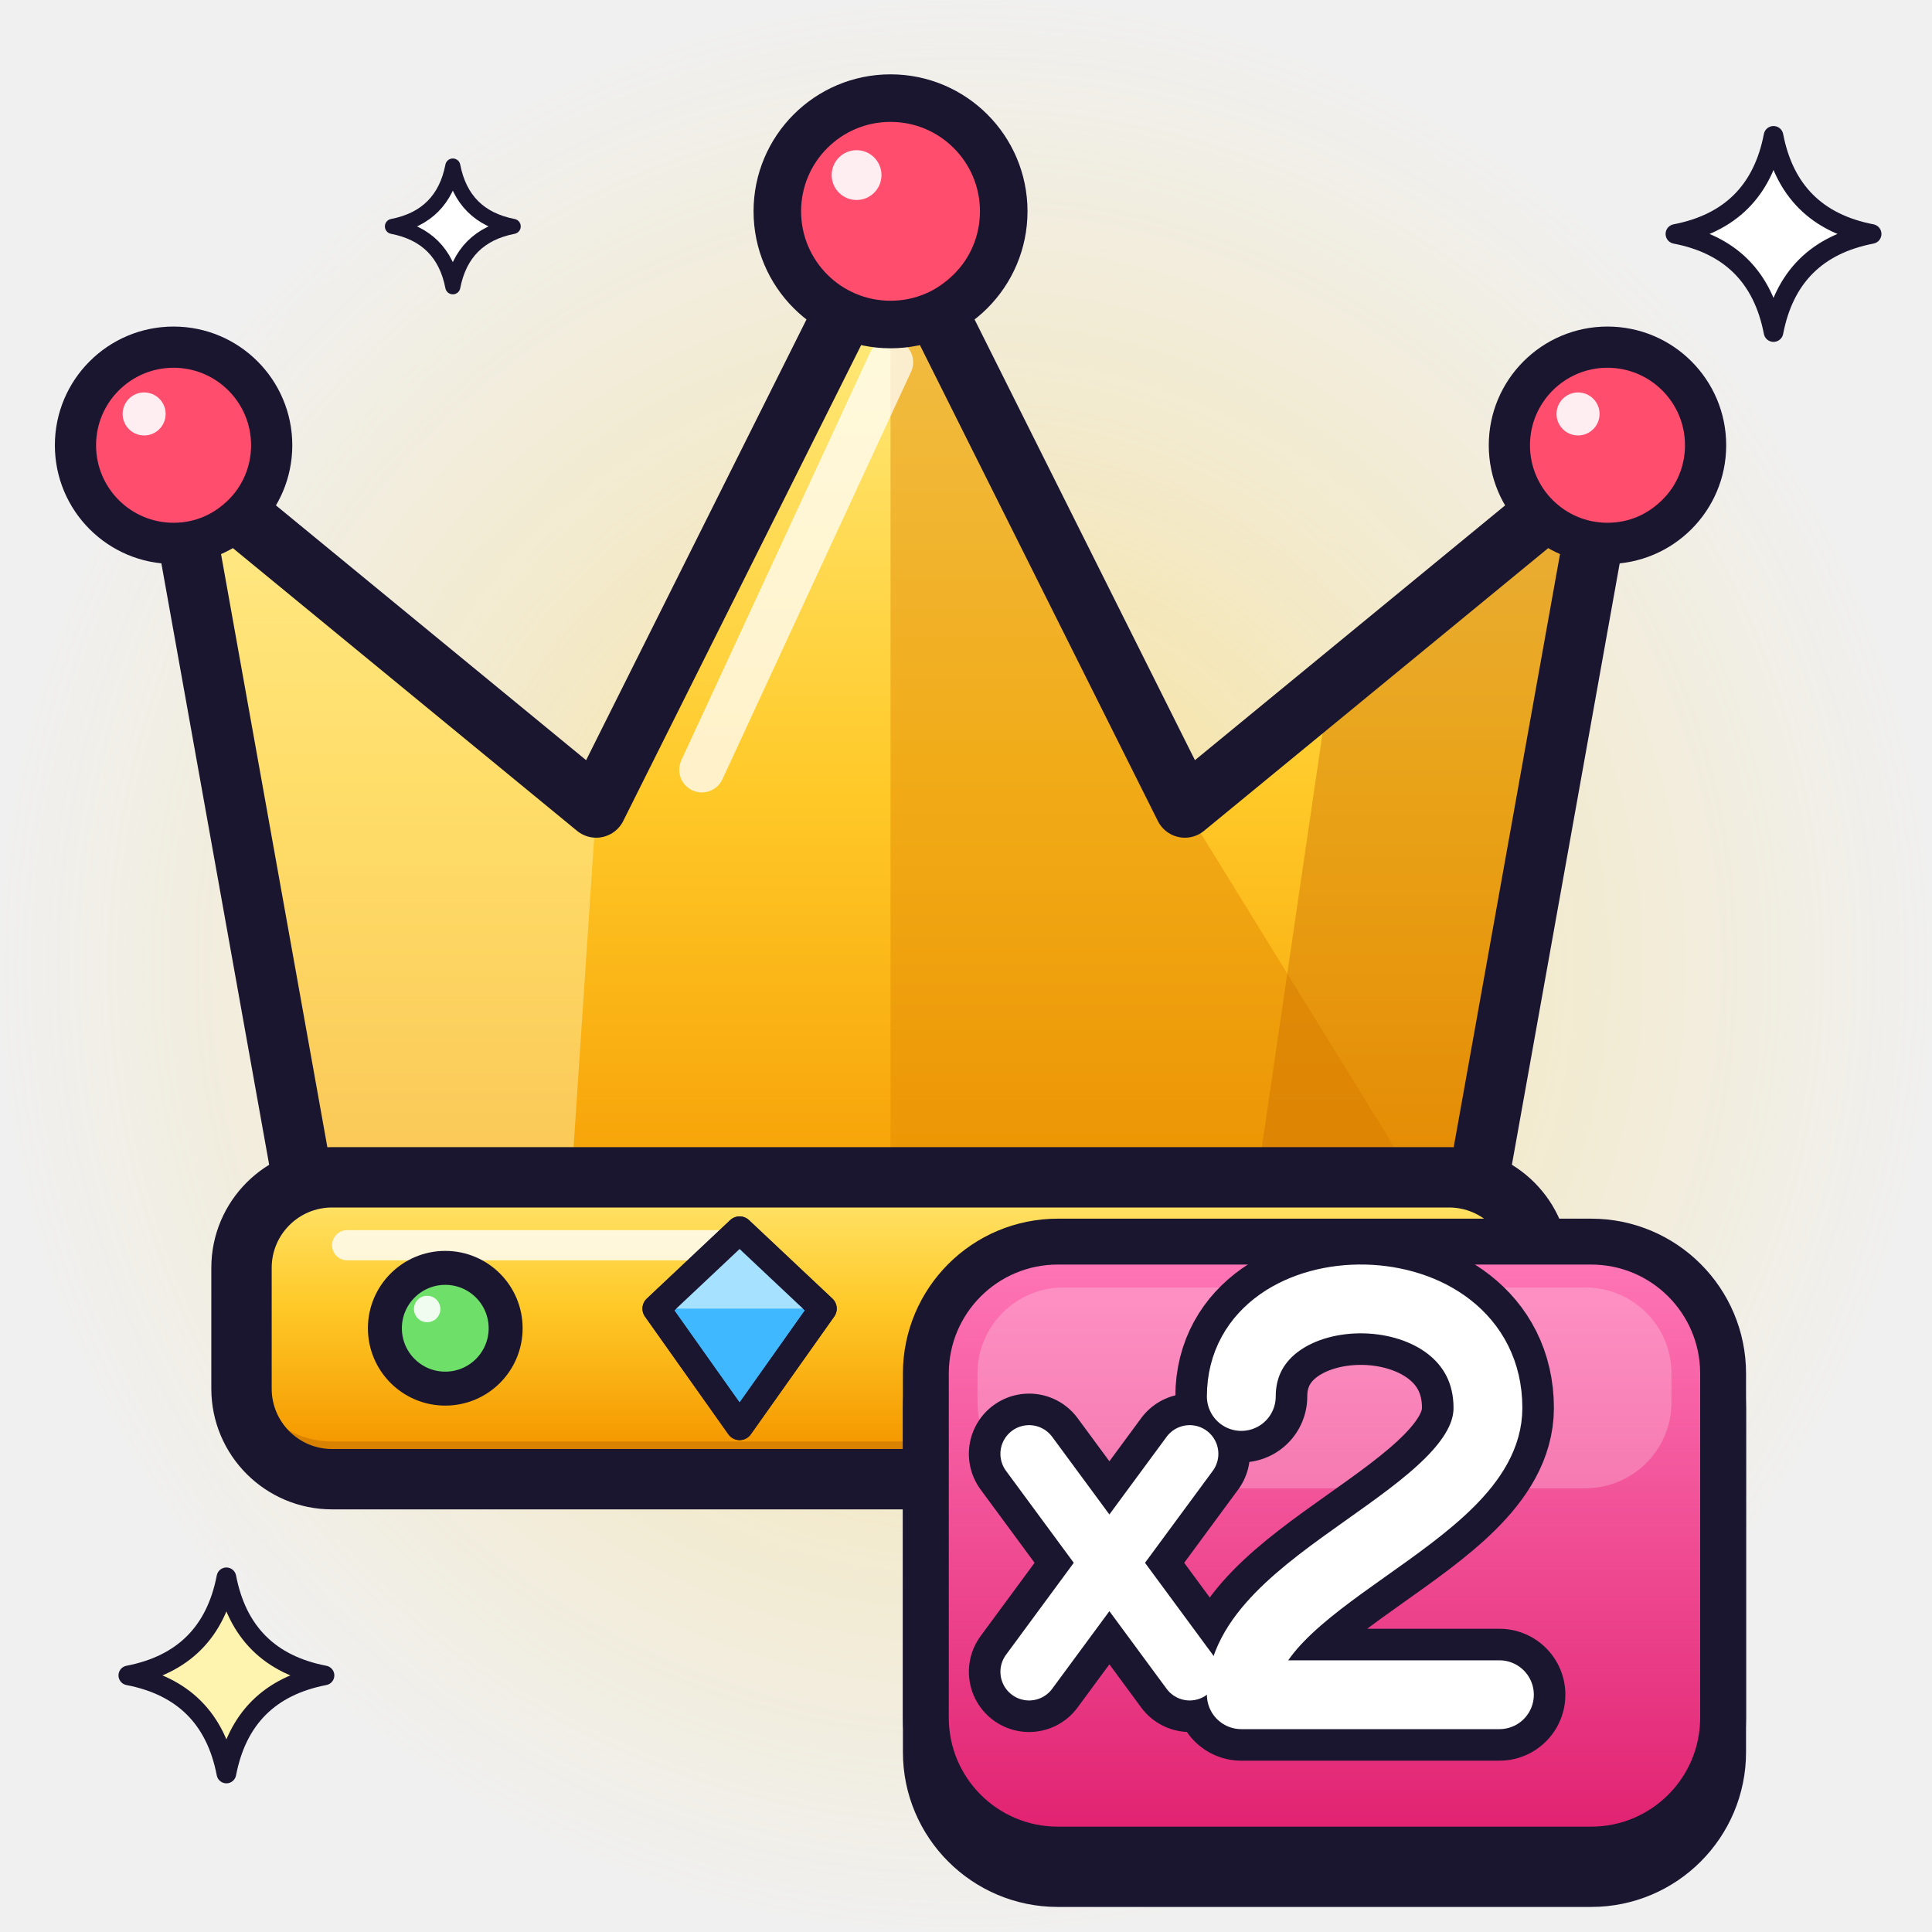
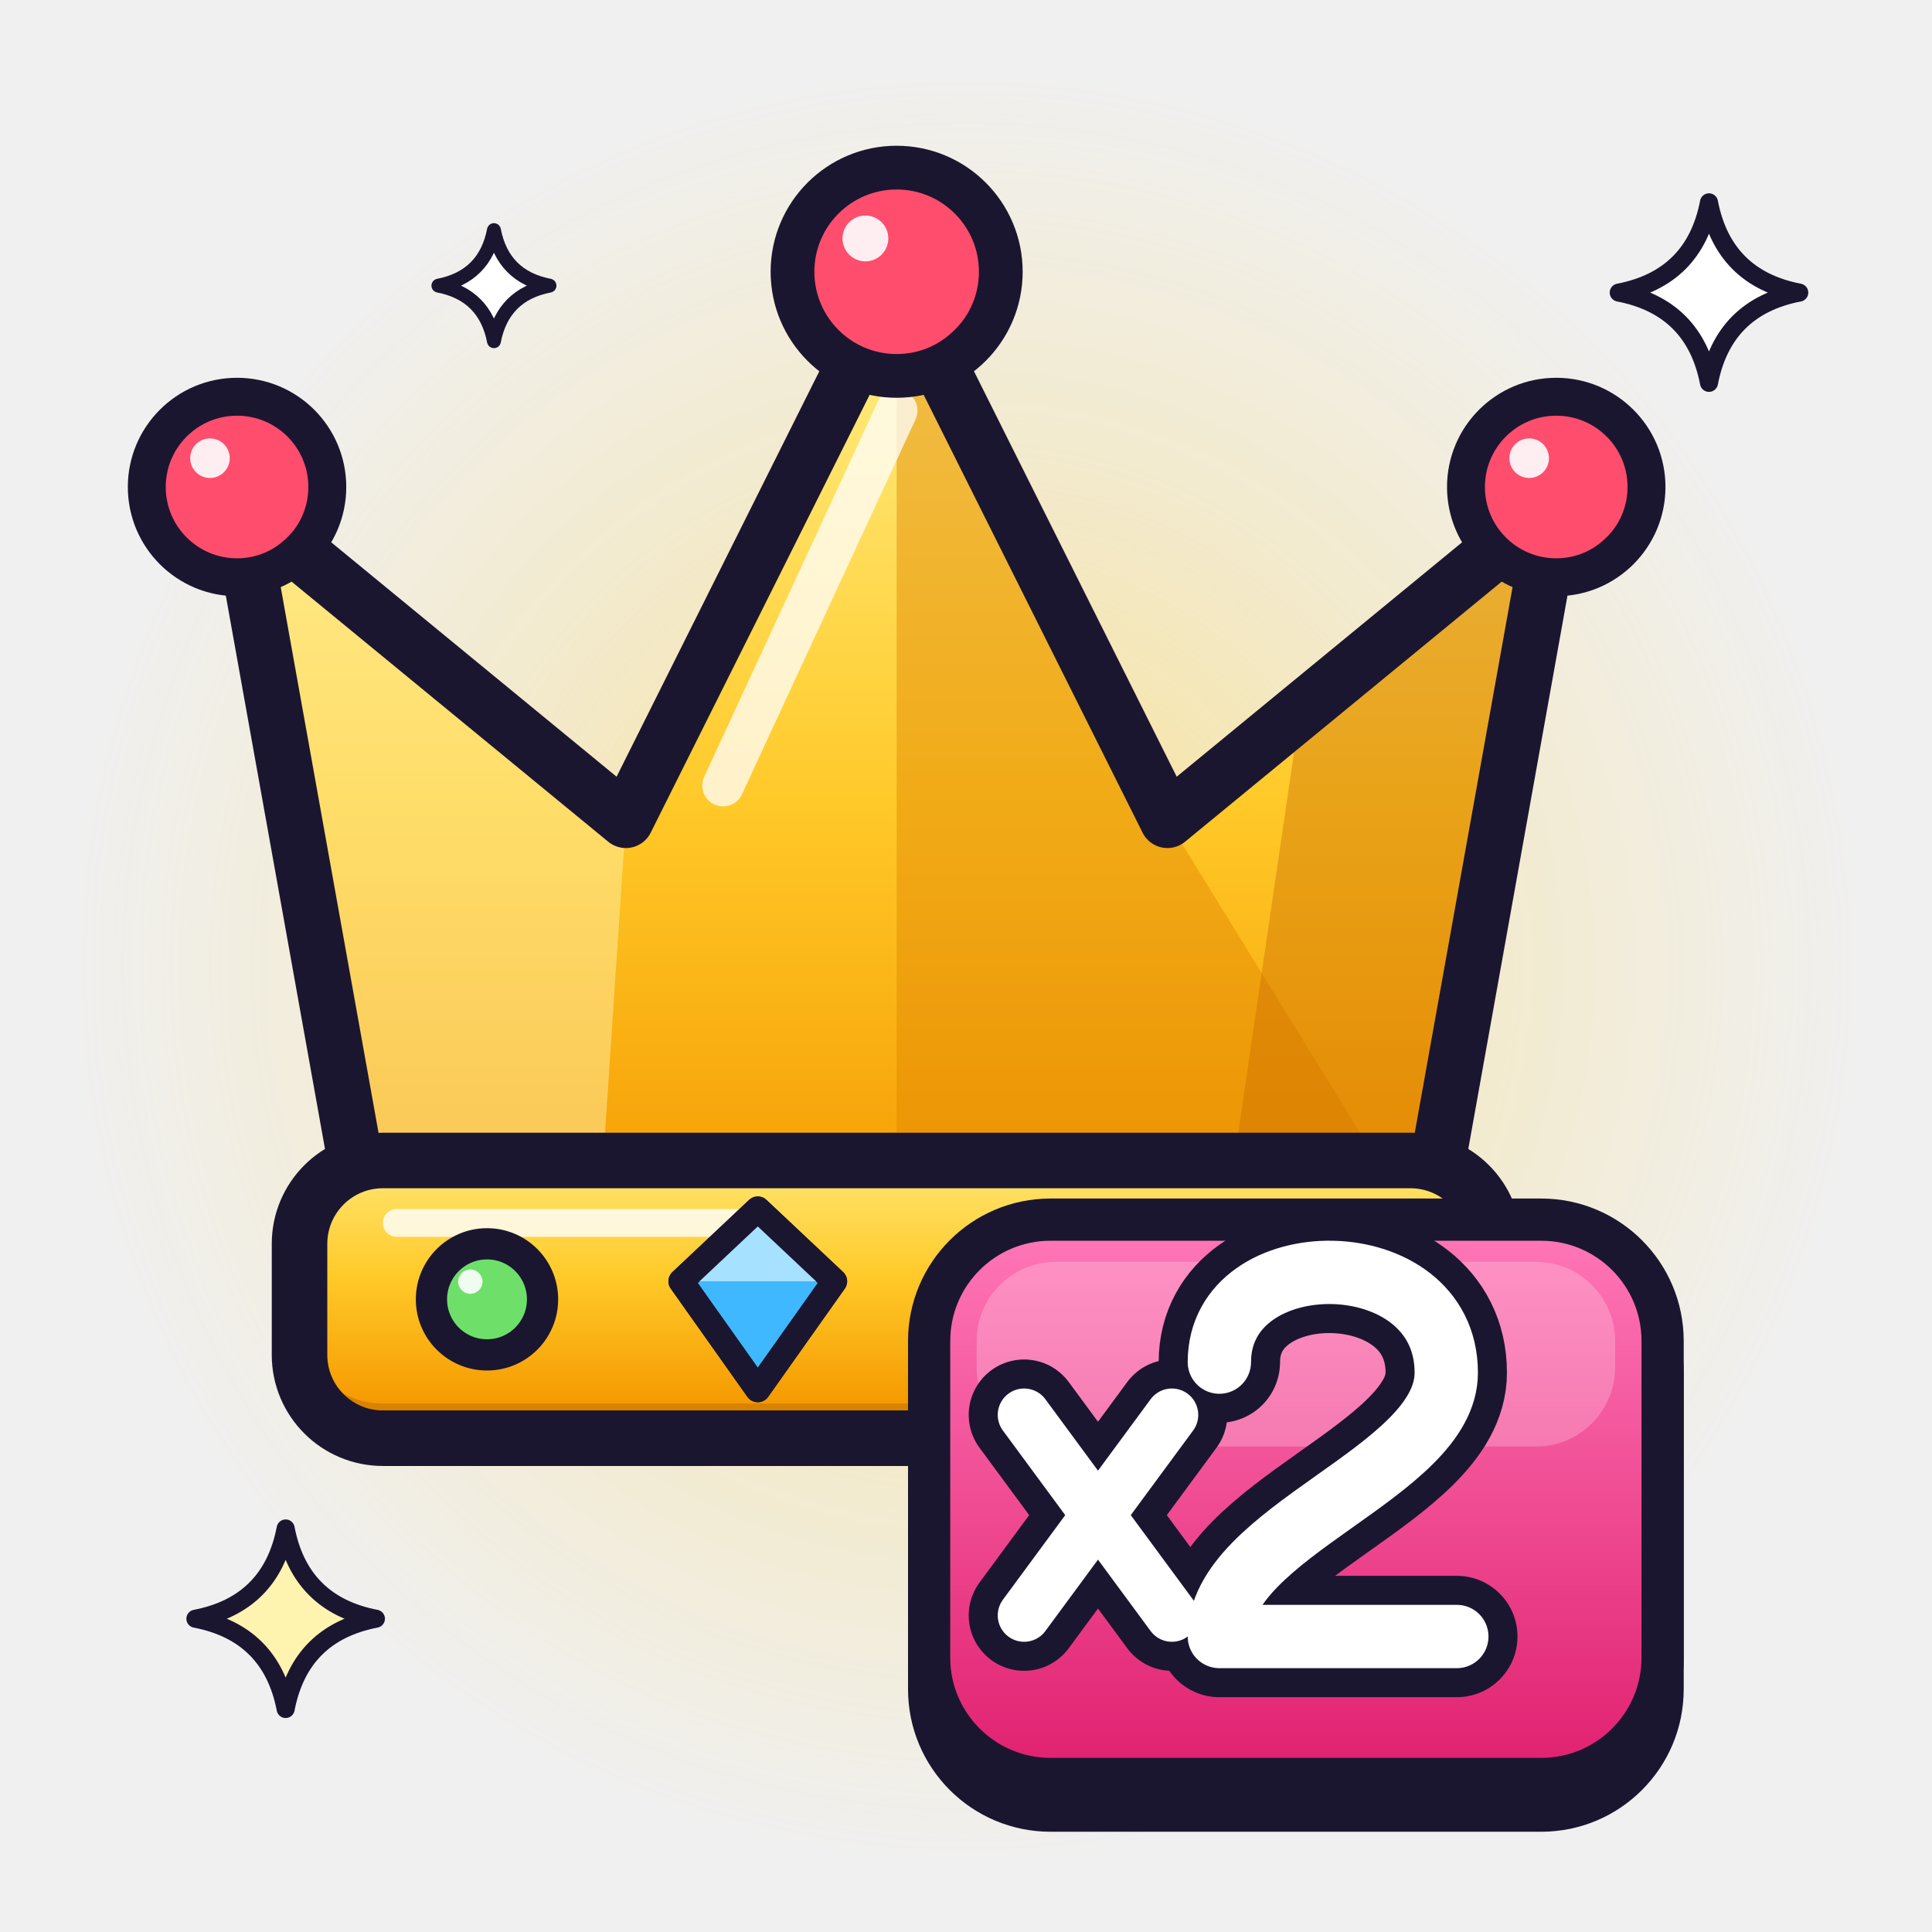
<svg xmlns="http://www.w3.org/2000/svg" width="512" height="512" viewBox="0 0 512 512" fill="none">
  <defs>
    <linearGradient id="gold" x1="0" y1="0" x2="0" y2="1">
      <stop offset="0" stop-color="#FFF08A" />
      <stop offset="0.55" stop-color="#FFC928" />
      <stop offset="1" stop-color="#F59A00" />
    </linearGradient>
    <linearGradient id="goldIn" x1="0" y1="0" x2="0" y2="1">
      <stop offset="0" stop-color="#FFDC55" />
      <stop offset="1" stop-color="#FFB01F" />
    </linearGradient>
    <linearGradient id="sack" x1="0" y1="0" x2="0" y2="1">
      <stop offset="0" stop-color="#F2CC8C" />
      <stop offset="1" stop-color="#C98C42" />
    </linearGradient>
    <linearGradient id="wood" x1="0" y1="0" x2="0" y2="1">
      <stop offset="0" stop-color="#D9924A" />
      <stop offset="1" stop-color="#A45C22" />
    </linearGradient>
    <linearGradient id="liqLuck" x1="0" y1="0" x2="0" y2="1">
      <stop offset="0" stop-color="#FFC44D" />
      <stop offset="1" stop-color="#F05A0E" />
    </linearGradient>
    <linearGradient id="liqSpeed" x1="0" y1="0" x2="0" y2="1">
      <stop offset="0" stop-color="#74D8FF" />
      <stop offset="1" stop-color="#1B5FE0" />
    </linearGradient>
    <linearGradient id="flame" x1="0" y1="0" x2="0" y2="1">
      <stop offset="0" stop-color="#FFB02E" />
      <stop offset="1" stop-color="#EE3A16" />
    </linearGradient>
    <linearGradient id="petal" x1="0" y1="0" x2="0" y2="1">
      <stop offset="0" stop-color="#FFE3EF" />
      <stop offset="1" stop-color="#FF8FC0" />
    </linearGradient>
    <linearGradient id="badge" x1="0" y1="0" x2="0" y2="1">
      <stop offset="0" stop-color="#FF78B8" />
      <stop offset="1" stop-color="#E0206F" />
    </linearGradient>
    <radialGradient id="glow1">
      <stop offset="0" stop-color="#FFD23A" stop-opacity="0.55" />
      <stop offset="0.55" stop-color="#FFD23A" stop-opacity="0.2" />
      <stop offset="1" stop-color="#FFD23A" stop-opacity="0" />
    </radialGradient>
    <clipPath id="clip2">
      <path d="M84 334 L46 122 L158 214 L236 58 L314 214 L426 122 L388 334Z" />
    </clipPath>
    <clipPath id="clip3">
      <rect x="64" y="312" width="344" height="80" rx="24" />
    </clipPath>
    <clipPath id="clip4">
      <circle cx="46" cy="118" r="26" />
    </clipPath>
    <clipPath id="clip5">
      <circle cx="236" cy="56" r="30" />
    </clipPath>
    <clipPath id="clip6">
      <circle cx="426" cy="118" r="26" />
    </clipPath>
    <clipPath id="clip7">
      <circle cx="118" cy="352" r="16" />
    </clipPath>
  </defs>
-   <circle cx="256" cy="256" r="256" fill="url(#glow1)" />
-   <path d="M84 334 L46 122 L158 214 L236 58 L314 214 L426 122 L388 334Z" fill="url(#gold)" />
-   <g clip-path="url(#clip2)">
-     <polygon points="236,58 314,214 388,334 236,334" fill="#E08600" fill-opacity="0.45" />
-     <polygon points="426,122 388,334 330,334 352,184" fill="#C96A00" fill-opacity="0.4" />
-     <polygon points="46,122 158,214 150,334 84,334" fill="#FFF6B8" fill-opacity="0.45" />
-     <path d="M236 96 L186 204" stroke="#FFFFFF" stroke-opacity="0.75" stroke-width="12" stroke-linecap="round" stroke-linejoin="round" />
+   <g transform="translate(20.5 20.5) scale(0.92)">
+     <circle cx="256" cy="256" r="256" fill="url(#glow1)" />
+     <path d="M84 334 L46 122 L158 214 L236 58 L314 214 L426 122 L388 334Z" fill="url(#gold)" />
+     <g clip-path="url(#clip2)">
+       <polygon points="236,58 314,214 388,334 236,334" fill="#E08600" fill-opacity="0.45" />
+       <polygon points="426,122 388,334 330,334 352,184" fill="#C96A00" fill-opacity="0.4" />
+       <polygon points="46,122 158,214 150,334 84,334" fill="#FFF6B8" fill-opacity="0.45" />
+       <path d="M236 96 L186 204" stroke="#FFFFFF" stroke-opacity="0.75" stroke-width="12" stroke-linecap="round" stroke-linejoin="round" />
+     </g>
+     <path d="M84 334 L46 122 L158 214 L236 58 L314 214 L426 122 L388 334Z" fill="none" stroke="#1B1630" stroke-width="16" stroke-linejoin="round" stroke-linecap="round" />
+     <rect x="64" y="312" width="344" height="80" rx="24" fill="#D98200" />
+     <g clip-path="url(#clip3)">
+       <rect x="64" y="312" width="344" height="80" rx="24" fill="url(#gold)" transform="translate(0 -10)" />
+       <path d="M92 330 H196" stroke="#FFFFFF" stroke-opacity="0.8" stroke-width="8" stroke-linecap="round" stroke-linejoin="round" />
+     </g>
+     <rect x="64" y="312" width="344" height="80" rx="24" fill="none" stroke="#1B1630" stroke-width="16" stroke-linejoin="round" stroke-linecap="round" />
+     <circle cx="46" cy="118" r="26" fill="#C4183C" />
+     <g clip-path="url(#clip4)">
+       <circle cx="46" cy="118" r="26" fill="#FF4D6D" transform="translate(-3.6 -4.2)" />
+     </g>
+     <circle cx="46" cy="118" r="26" fill="none" stroke="#1B1630" stroke-width="10.92" stroke-linejoin="round" stroke-linecap="round" />
+     <circle cx="38.2" cy="109.7" r="5.7" fill="#FFFFFF" fill-opacity="0.9" />
+     <circle cx="236" cy="56" r="30" fill="#C4183C" />
+     <g clip-path="url(#clip5)">
+       <circle cx="236" cy="56" r="30" fill="#FF4D6D" transform="translate(-4.2 -4.8)" />
+     </g>
+     <circle cx="236" cy="56" r="30" fill="none" stroke="#1B1630" stroke-width="12.6" stroke-linejoin="round" stroke-linecap="round" />
+     <circle cx="227" cy="46.4" r="6.6" fill="#FFFFFF" fill-opacity="0.9" />
+     <circle cx="426" cy="118" r="26" fill="#C4183C" />
+     <g clip-path="url(#clip6)">
+       <circle cx="426" cy="118" r="26" fill="#FF4D6D" transform="translate(-3.6 -4.2)" />
+     </g>
+     <circle cx="426" cy="118" r="26" fill="none" stroke="#1B1630" stroke-width="10.92" stroke-linejoin="round" stroke-linecap="round" />
+     <circle cx="418.2" cy="109.7" r="5.7" fill="#FFFFFF" fill-opacity="0.9" />
+     <g transform="translate(196 352)">
+       <polygon points="0,-26 22.1,-5.2 0,26 -22.1,-5.2" fill="#3FB8FF" stroke="#1B1630" stroke-width="7.28" stroke-linejoin="round" stroke-linecap="round" />
+       <polygon points="0,-26 22.1,-5.2 -22.1,-5.2" fill="#A6E1FF" />
+       <polygon points="0,-26 22.1,-5.2 0,26 -22.1,-5.2" fill="none" stroke="#1B1630" stroke-width="7.28" stroke-linejoin="round" stroke-linecap="round" />
+     </g>
+     <circle cx="118" cy="352" r="16" fill="#2E9E48" />
+     <g clip-path="url(#clip7)">
+       <circle cx="118" cy="352" r="16" fill="#6EE06A" transform="translate(-2.2 -2.6)" />
+     </g>
+     <circle cx="118" cy="352" r="16" fill="none" stroke="#1B1630" stroke-width="9" stroke-linejoin="round" stroke-linecap="round" />
+     <circle cx="113.2" cy="346.9" r="3.5" fill="#FFFFFF" fill-opacity="0.9" />
+     <g transform="translate(104 98) scale(0.76)">
+       <rect x="186" y="304" width="278" height="212" rx="46" fill="#8F0F45" stroke="#1B1630" stroke-width="16" transform="translate(0 12)" />
+       <rect x="186" y="304" width="278" height="212" rx="46" fill="url(#badge)" stroke="#1B1630" stroke-width="16" />
+       <rect x="204" y="320" width="242" height="70" rx="30" fill="#FFFFFF" fill-opacity="0.22" />
+       <g transform="translate(-4 -14)" stroke-linecap="round" stroke-linejoin="round">
+         <path d="M226 392 L282 468 M282 392 L226 468" stroke="#1B1630" stroke-width="42" />
+         <path d="M300 372 C300 326 386 326 386 376 C386 414 300 436 300 476 L390 476" stroke="#1B1630" stroke-width="46" />
+         <path d="M226 392 L282 468 M282 392 L226 468" stroke="#FFFFFF" stroke-width="20" />
+         <path d="M300 372 C300 326 386 326 386 376 C386 414 300 436 300 476 L390 476" stroke="#FFFFFF" stroke-width="24" />
+       </g>
+     </g>
+     <path d="M470 36 Q474.2 57.8 496 62 Q474.2 66.2 470 88 Q465.8 66.2 444 62 Q465.8 57.8 470 36Z" fill="#FFFFFF" stroke="#1B1630" stroke-width="5.2" stroke-linejoin="round" />
+     <path d="M60 418 Q64.2 439.8 86 444 Q64.2 448.2 60 470 Q55.8 448.2 34 444 Q55.8 439.8 60 418Z" fill="#FFF3B0" stroke="#1B1630" stroke-width="5.2" stroke-linejoin="round" />
+     <path d="M120 44 Q122.6 57.4 136 60 Q122.6 62.6 120 76 Q117.4 62.6 104 60 Q117.4 57.4 120 44Z" fill="#FFFFFF" stroke="#1B1630" stroke-width="4" stroke-linejoin="round" />
  </g>
-   <path d="M84 334 L46 122 L158 214 L236 58 L314 214 L426 122 L388 334Z" fill="none" stroke="#1B1630" stroke-width="16" stroke-linejoin="round" stroke-linecap="round" />
-   <rect x="64" y="312" width="344" height="80" rx="24" fill="#D98200" />
-   <g clip-path="url(#clip3)">
-     <rect x="64" y="312" width="344" height="80" rx="24" fill="url(#gold)" transform="translate(0 -10)" />
-     <path d="M92 330 H196" stroke="#FFFFFF" stroke-opacity="0.8" stroke-width="8" stroke-linecap="round" stroke-linejoin="round" />
-   </g>
-   <rect x="64" y="312" width="344" height="80" rx="24" fill="none" stroke="#1B1630" stroke-width="16" stroke-linejoin="round" stroke-linecap="round" />
-   <circle cx="46" cy="118" r="26" fill="#C4183C" />
-   <g clip-path="url(#clip4)">
-     <circle cx="46" cy="118" r="26" fill="#FF4D6D" transform="translate(-3.6 -4.2)" />
-   </g>
-   <circle cx="46" cy="118" r="26" fill="none" stroke="#1B1630" stroke-width="10.92" stroke-linejoin="round" stroke-linecap="round" />
-   <circle cx="38.2" cy="109.7" r="5.7" fill="#FFFFFF" fill-opacity="0.9" />
-   <circle cx="236" cy="56" r="30" fill="#C4183C" />
-   <g clip-path="url(#clip5)">
-     <circle cx="236" cy="56" r="30" fill="#FF4D6D" transform="translate(-4.2 -4.8)" />
-   </g>
-   <circle cx="236" cy="56" r="30" fill="none" stroke="#1B1630" stroke-width="12.6" stroke-linejoin="round" stroke-linecap="round" />
-   <circle cx="227" cy="46.4" r="6.6" fill="#FFFFFF" fill-opacity="0.9" />
-   <circle cx="426" cy="118" r="26" fill="#C4183C" />
-   <g clip-path="url(#clip6)">
-     <circle cx="426" cy="118" r="26" fill="#FF4D6D" transform="translate(-3.6 -4.2)" />
-   </g>
-   <circle cx="426" cy="118" r="26" fill="none" stroke="#1B1630" stroke-width="10.92" stroke-linejoin="round" stroke-linecap="round" />
-   <circle cx="418.2" cy="109.7" r="5.7" fill="#FFFFFF" fill-opacity="0.9" />
-   <g transform="translate(196 352)">
-     <polygon points="0,-26 22.1,-5.2 0,26 -22.1,-5.2" fill="#3FB8FF" stroke="#1B1630" stroke-width="7.28" stroke-linejoin="round" stroke-linecap="round" />
-     <polygon points="0,-26 22.1,-5.2 -22.1,-5.2" fill="#A6E1FF" />
-     <polygon points="0,-26 22.1,-5.2 0,26 -22.1,-5.2" fill="none" stroke="#1B1630" stroke-width="7.28" stroke-linejoin="round" stroke-linecap="round" />
-   </g>
-   <circle cx="118" cy="352" r="16" fill="#2E9E48" />
-   <g clip-path="url(#clip7)">
-     <circle cx="118" cy="352" r="16" fill="#6EE06A" transform="translate(-2.2 -2.6)" />
-   </g>
-   <circle cx="118" cy="352" r="16" fill="none" stroke="#1B1630" stroke-width="9" stroke-linejoin="round" stroke-linecap="round" />
-   <circle cx="113.2" cy="346.9" r="3.5" fill="#FFFFFF" fill-opacity="0.9" />
-   <g transform="translate(104 98) scale(0.76)">
-     <rect x="186" y="304" width="278" height="212" rx="46" fill="#8F0F45" stroke="#1B1630" stroke-width="16" transform="translate(0 12)" />
-     <rect x="186" y="304" width="278" height="212" rx="46" fill="url(#badge)" stroke="#1B1630" stroke-width="16" />
-     <rect x="204" y="320" width="242" height="70" rx="30" fill="#FFFFFF" fill-opacity="0.22" />
-     <g transform="translate(-4 -14)" stroke-linecap="round" stroke-linejoin="round">
-       <path d="M226 392 L282 468 M282 392 L226 468" stroke="#1B1630" stroke-width="42" />
-       <path d="M300 372 C300 326 386 326 386 376 C386 414 300 436 300 476 L390 476" stroke="#1B1630" stroke-width="46" />
-       <path d="M226 392 L282 468 M282 392 L226 468" stroke="#FFFFFF" stroke-width="20" />
-       <path d="M300 372 C300 326 386 326 386 376 C386 414 300 436 300 476 L390 476" stroke="#FFFFFF" stroke-width="24" />
-     </g>
-   </g>
-   <path d="M470 36 Q474.2 57.8 496 62 Q474.2 66.2 470 88 Q465.8 66.2 444 62 Q465.8 57.8 470 36Z" fill="#FFFFFF" stroke="#1B1630" stroke-width="5.2" stroke-linejoin="round" />
-   <path d="M60 418 Q64.2 439.8 86 444 Q64.2 448.2 60 470 Q55.8 448.2 34 444 Q55.8 439.8 60 418Z" fill="#FFF3B0" stroke="#1B1630" stroke-width="5.2" stroke-linejoin="round" />
-   <path d="M120 44 Q122.6 57.4 136 60 Q122.6 62.6 120 76 Q117.4 62.6 104 60 Q117.4 57.4 120 44Z" fill="#FFFFFF" stroke="#1B1630" stroke-width="4" stroke-linejoin="round" />
</svg>
